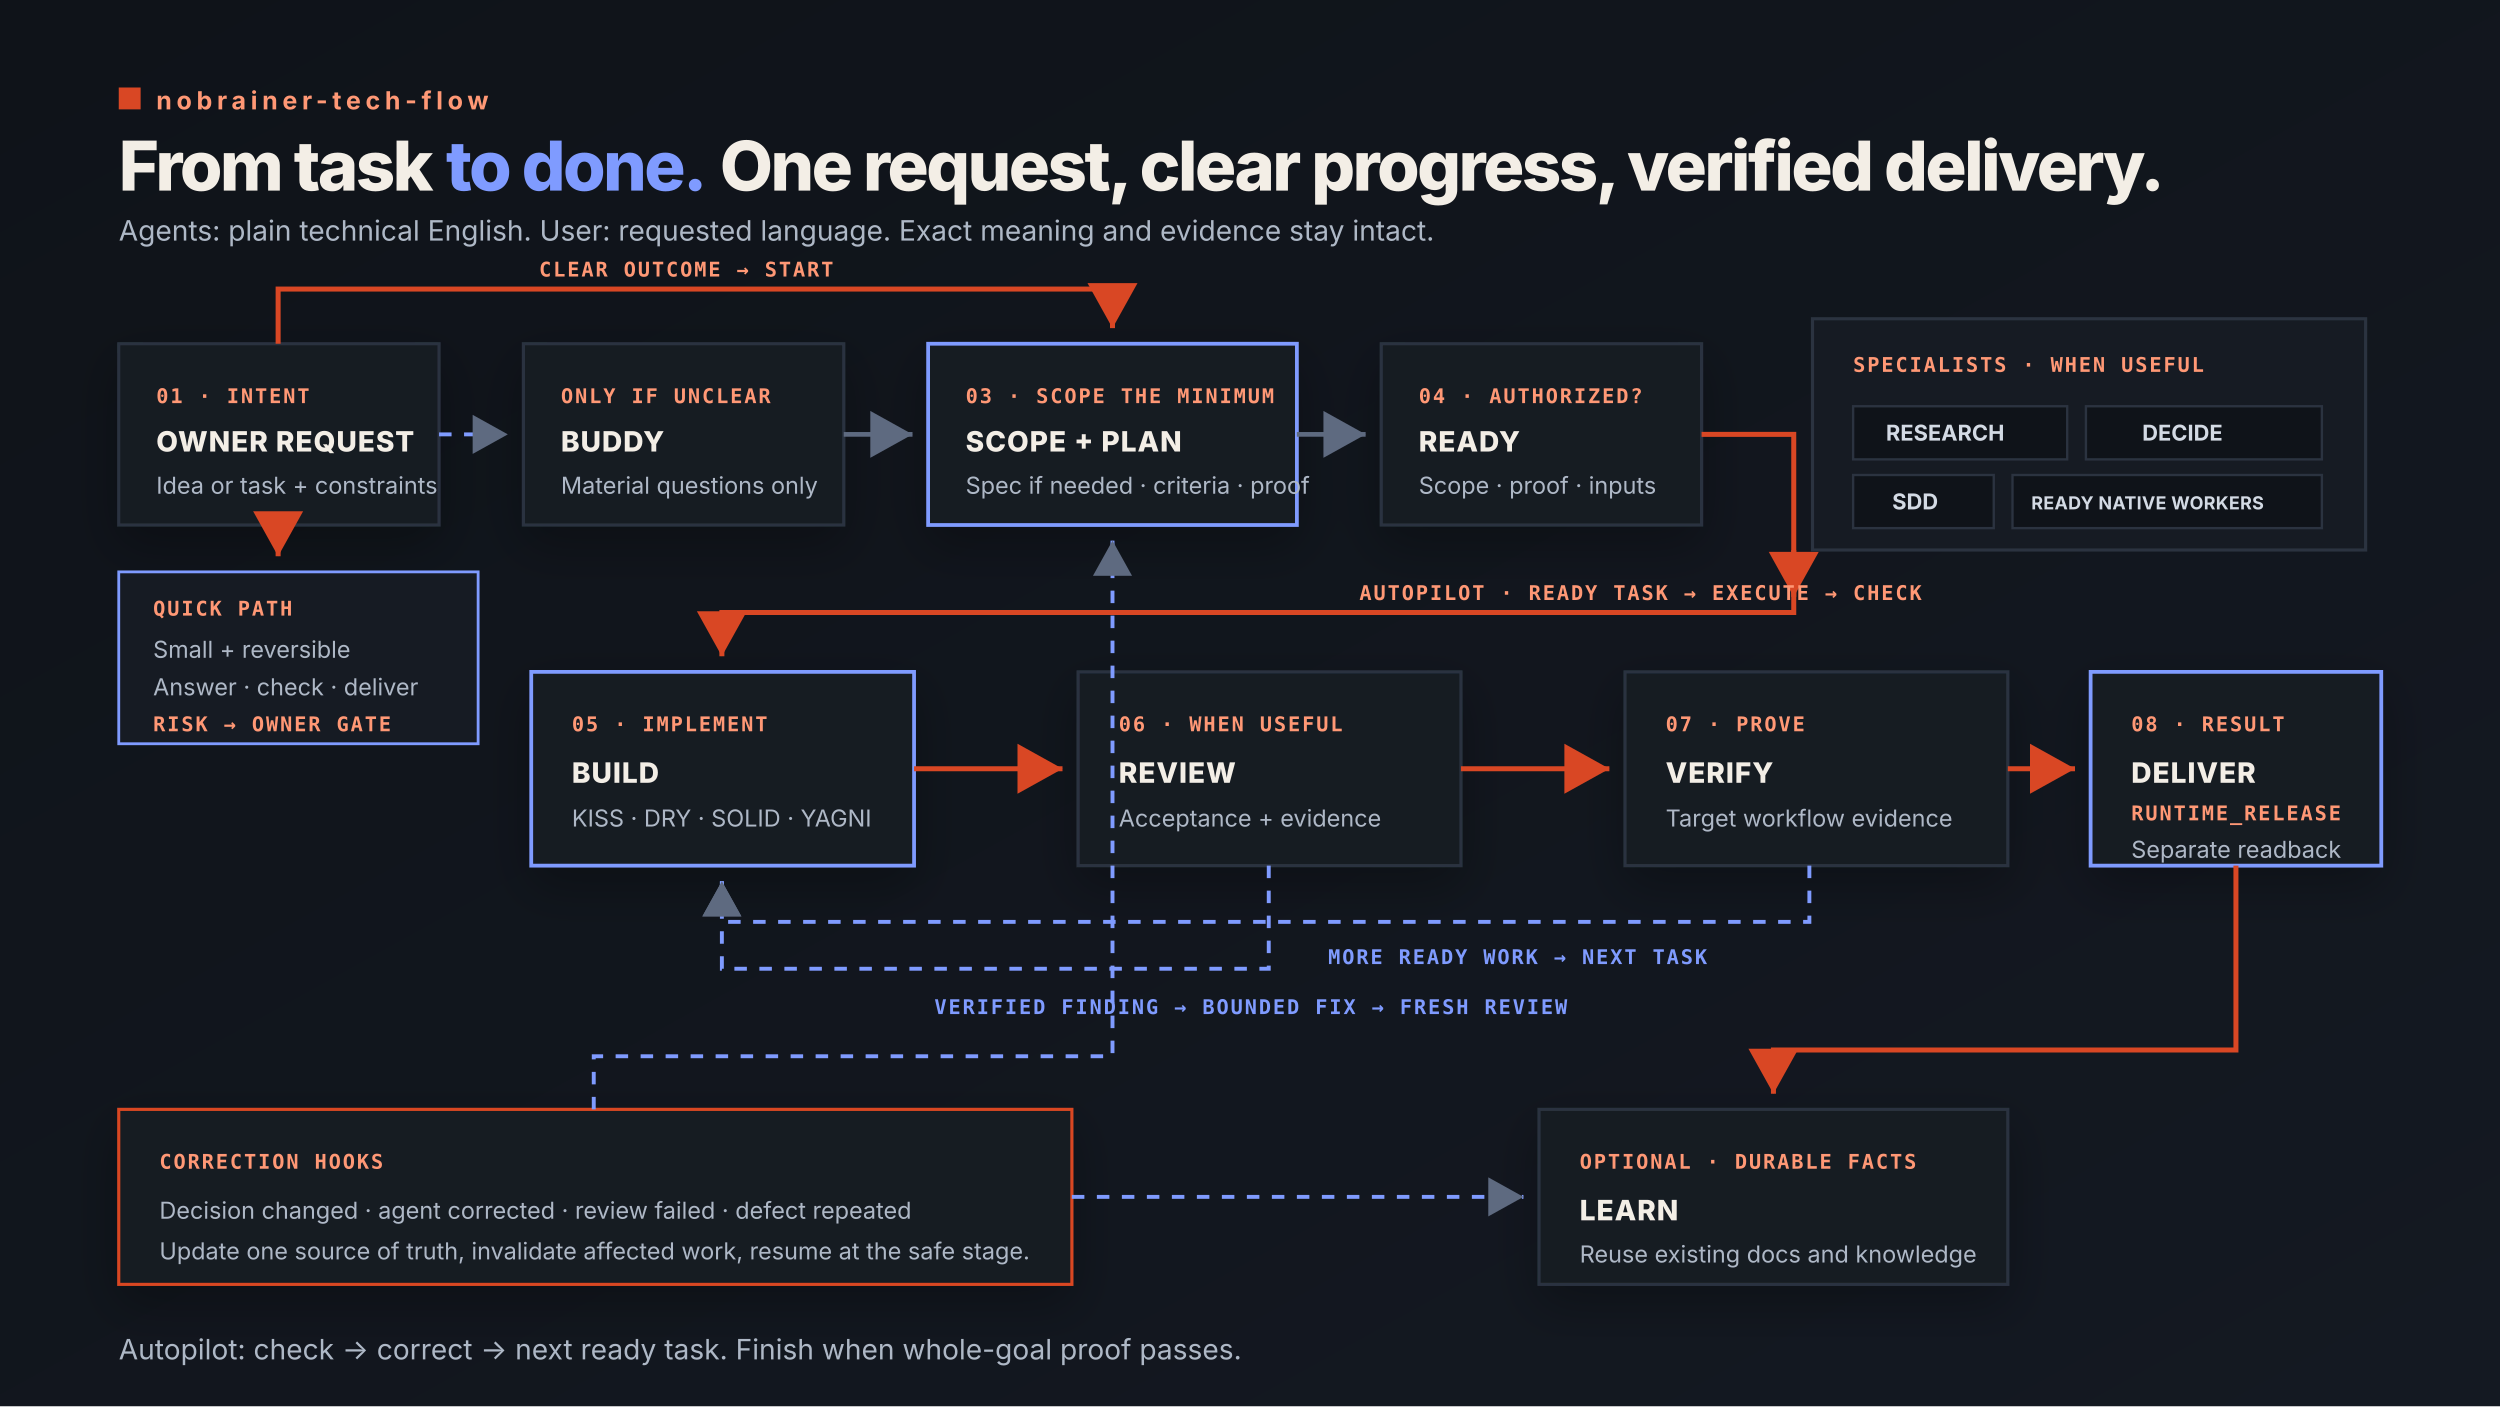
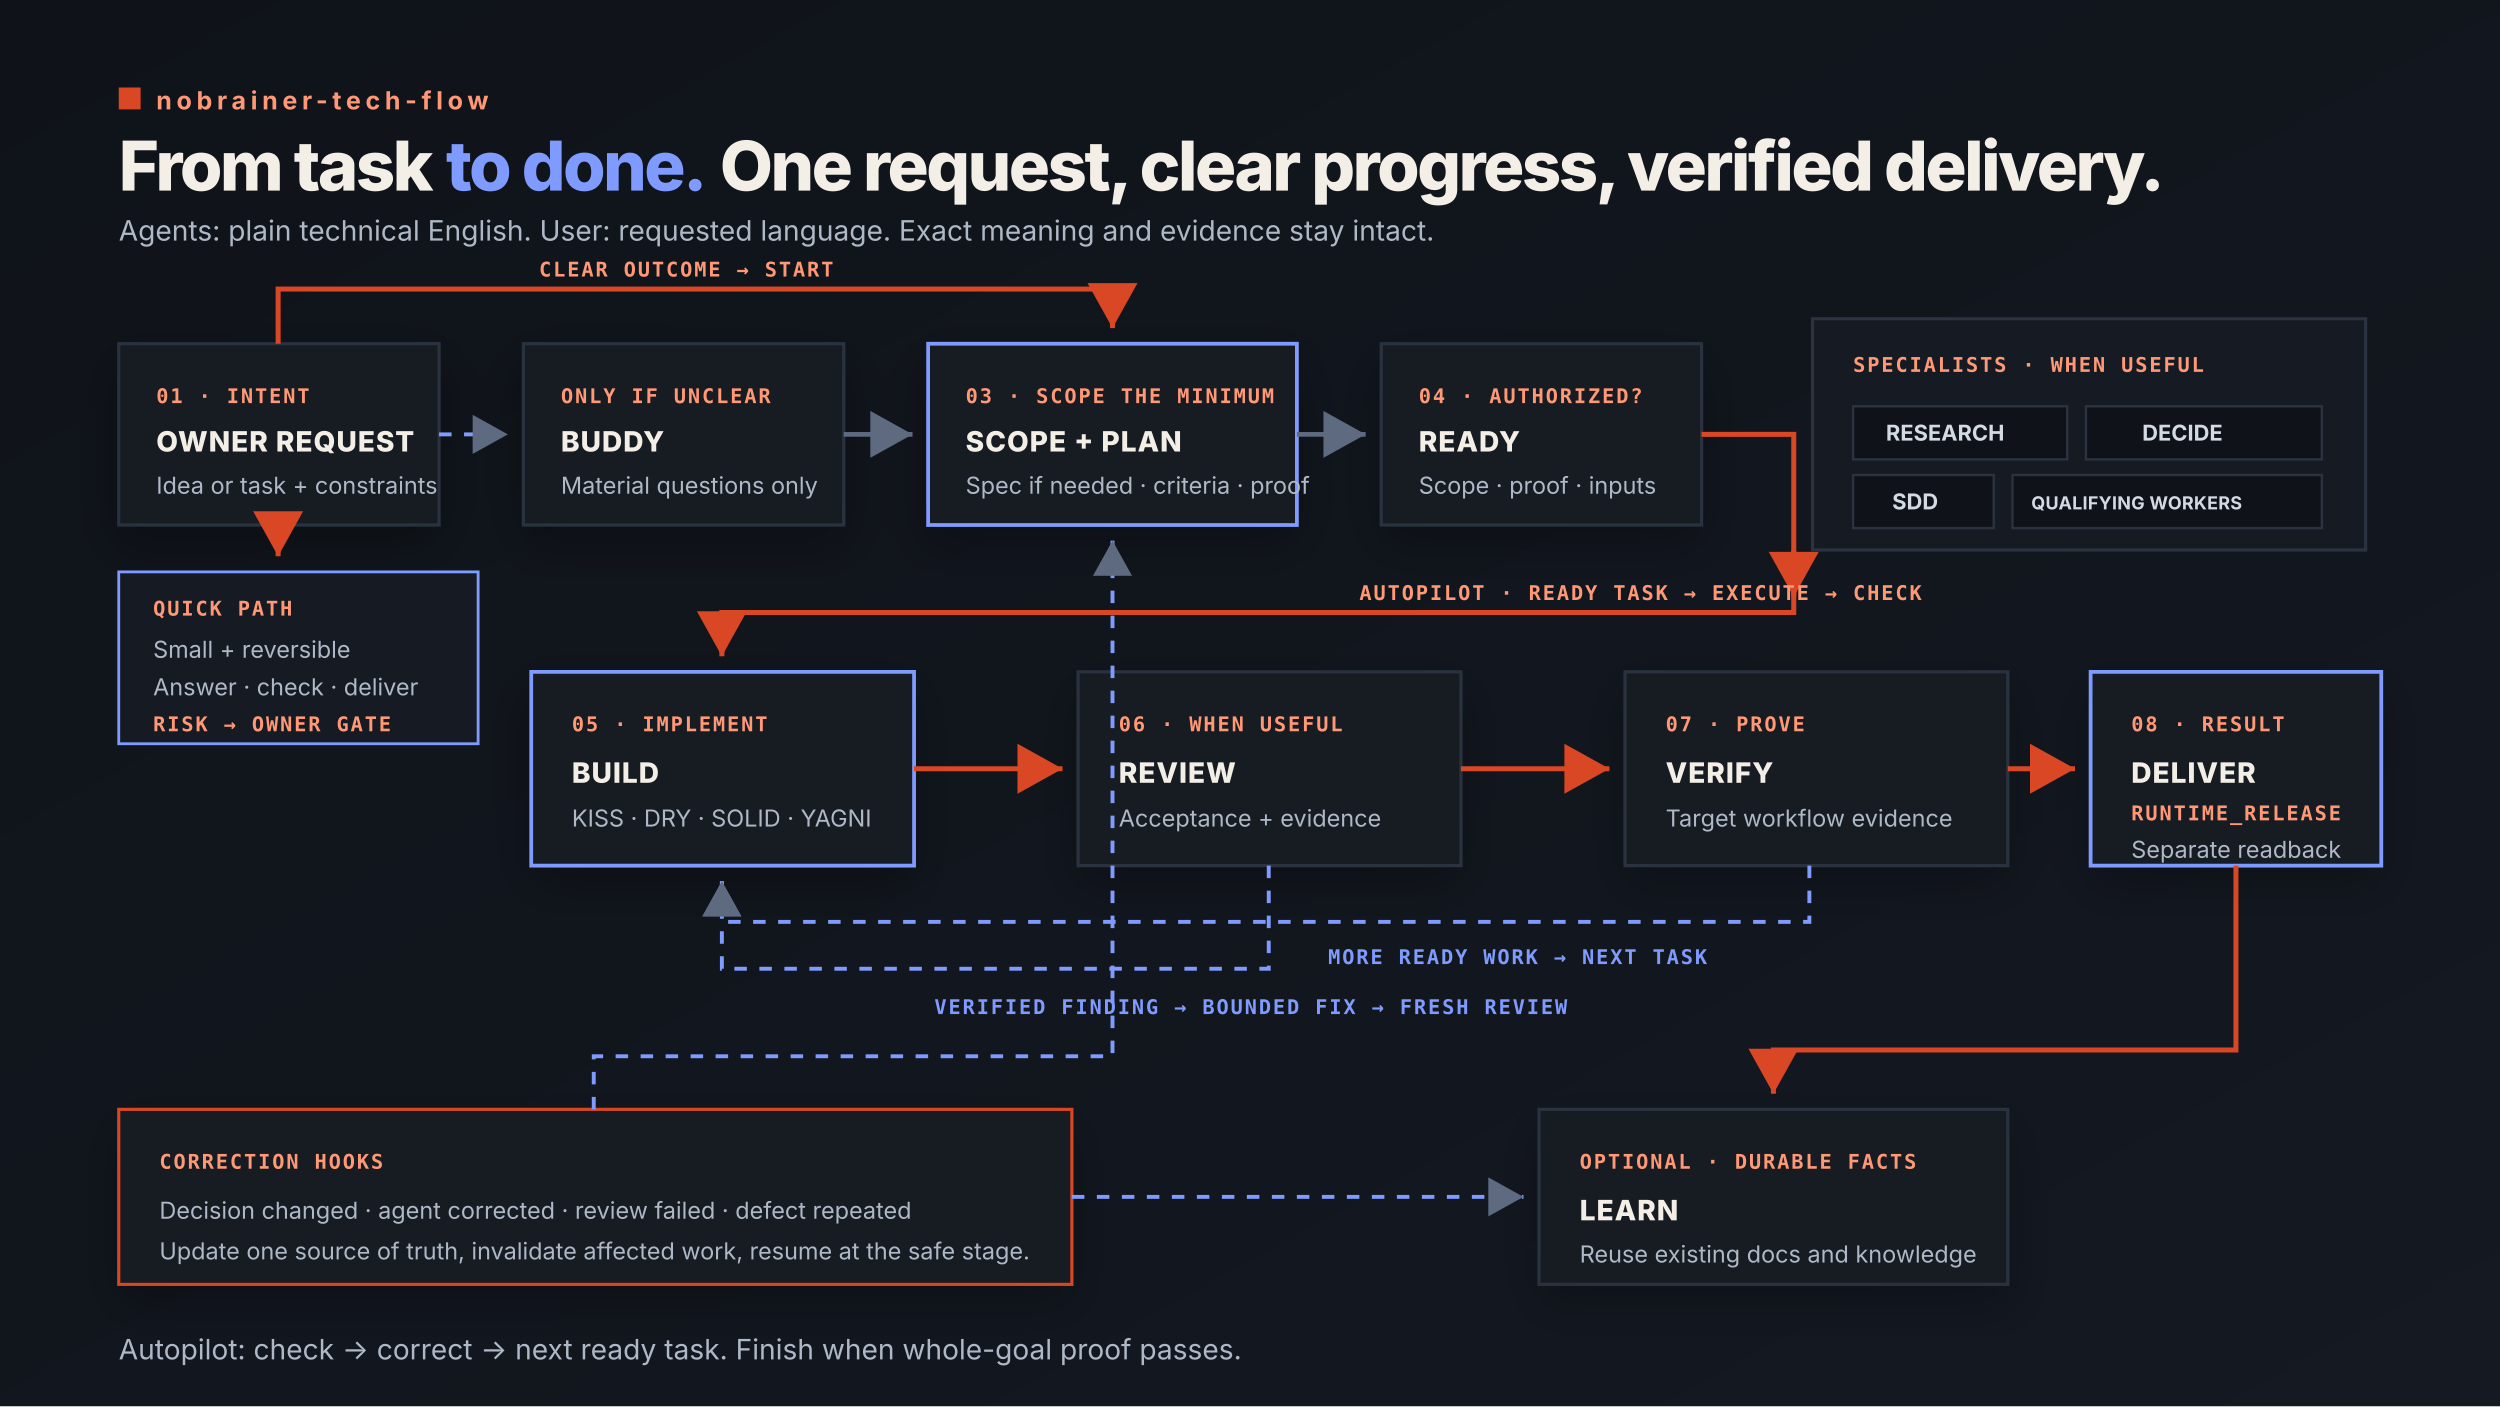
<svg xmlns="http://www.w3.org/2000/svg" viewBox="0 0 1600 900" role="img" aria-labelledby="title desc">
  <defs>
    <linearGradient id="background" x1="0" y1="0" x2="1" y2="1">
      <stop offset="0" stop-color="#0F1319" />
      <stop offset="1" stop-color="#141922" />
    </linearGradient>
    <linearGradient id="accent" x1="0" y1="0" x2="1" y2="1">
      <stop offset="0" stop-color="#D94724" />
      <stop offset="1" stop-color="#2948B8" />
    </linearGradient>
    <filter id="soft-shadow" x="-30%" y="-30%" width="160%" height="160%">
      <feDropShadow dx="0" dy="12" stdDeviation="16" flood-color="#000" flood-opacity=".28" />
    </filter>
    <marker id="arrow" markerWidth="12" markerHeight="12" refX="10" refY="6" orient="auto">
      <path d="M1 1l9 5-9 5z" fill="#5E6A80" />
    </marker>
    <marker id="arrow-accent" markerWidth="12" markerHeight="12" refX="10" refY="6" orient="auto">
      <path d="M1 1l9 5-9 5z" fill="#D94724" />
    </marker>
    <style>
      text{font-family:Inter,ui-sans-serif,system-ui,-apple-system,BlinkMacSystemFont,"Segoe UI",sans-serif}
      .eyebrow{font-size:16px;font-weight:700;letter-spacing:3px;fill:#FF9875}
      .headline{font-size:44px;font-weight:800;letter-spacing:-1.6px;fill:#F3EEE6}
      .headline .accent{fill:#7F9BFF}
      .subtitle{font-size:18px;fill:#AEB8C6}
      .node{fill:#161B23;stroke:#2B3340;stroke-width:2}
      .node-accent{fill:#161B23;stroke:#7F9BFF;stroke-width:2.4}
      .node-title{font-size:18px;font-weight:800;letter-spacing:.6px;fill:#F3EEE6}
      .node-copy{font-size:15px;fill:#AEB8C6}
      .tiny{font-size:13px;font-weight:700;letter-spacing:1.2px;fill:#FF9875;font-family:ui-monospace,SFMono-Regular,Menlo,monospace}
      .flow{fill:none;stroke:#5E6A80;stroke-width:3;marker-end:url(#arrow)}
      .flow-accent{fill:none;stroke:#D94724;stroke-width:3.2;marker-end:url(#arrow-accent)}
      .flow-dashed{fill:none;stroke:#7F9BFF;stroke-width:2.5;stroke-dasharray:8 8;marker-end:url(#arrow)}
      .chip{fill:#0F1319;stroke:#2B3340;stroke-width:1.5}
      .chip-text{font-size:14px;font-weight:700;fill:#D3DAE4}
      .chip-text-small{font-size:11.5px;font-weight:750;letter-spacing:.15px;fill:#D3DAE4}
    </style>
  </defs>
  <rect width="1600" height="900" rx="0" fill="url(#background)" />
  <rect x="76" y="56" width="14" height="14" fill="#D94724" />
  <text x="100" y="70" class="eyebrow">nobrainer-tech-flow</text>
  <text x="76" y="122" class="headline">From task <tspan class="accent">to done.</tspan> One request, clear progress, verified delivery.</text>
  <text x="76" y="154" class="subtitle">Agents: plain technical English. User: requested language. Exact meaning and evidence stay intact.</text>
  <g filter="url(#soft-shadow)">
    <rect x="76" y="220" width="205" height="116" rx="0" class="node" />
    <text x="100" y="258" class="tiny">01 · INTENT</text>
    <text x="100" y="289" class="node-title">OWNER REQUEST</text>
    <text x="100" y="316" class="node-copy">Idea or task + constraints</text>
    <rect x="335" y="220" width="205" height="116" rx="0" class="node" />
    <text x="359" y="258" class="tiny">ONLY IF UNCLEAR</text>
    <text x="359" y="289" class="node-title">BUDDY</text>
    <text x="359" y="316" class="node-copy">Material questions only</text>
    <rect x="594" y="220" width="236" height="116" rx="0" class="node-accent" />
    <text x="618" y="258" class="tiny">03 · SCOPE THE MINIMUM</text>
    <text x="618" y="289" class="node-title">SCOPE + PLAN</text>
    <text x="618" y="316" class="node-copy">Spec if needed · criteria · proof</text>
    <rect x="884" y="220" width="205" height="116" rx="0" class="node" />
    <text x="908" y="258" class="tiny">04 · AUTHORIZED?</text>
    <text x="908" y="289" class="node-title">READY</text>
    <text x="908" y="316" class="node-copy">Scope · proof · inputs</text>
  </g>
  <path d="M281 278H325" class="flow-dashed" />
  <path d="M178 220V185H712V210" class="flow-accent" />
  <text x="345" y="177" class="tiny">CLEAR OUTCOME → START</text>
  <path d="M540 278H584" class="flow" />
  <path d="M830 278H874" class="flow" />
  <path d="M1089 278H1148V382" class="flow-accent" />
  <g>
    <rect x="1160" y="204" width="354" height="148" rx="0" fill="#161B23" stroke="#2B3340" stroke-width="2" />
    <text x="1186" y="238" class="tiny">SPECIALISTS · WHEN USEFUL</text>
    <rect x="1186" y="260" width="137" height="34" rx="0" class="chip" />
    <text x="1207" y="282" class="chip-text">RESEARCH</text>
    <rect x="1335" y="260" width="151" height="34" rx="0" class="chip" />
    <text x="1371" y="282" class="chip-text">DECIDE</text>
    <rect x="1186" y="304" width="90" height="34" rx="0" class="chip" />
    <text x="1211" y="326" class="chip-text">SDD</text>
    <rect x="1288" y="304" width="198" height="34" rx="0" class="chip" />
-     <text x="1300" y="326" class="chip-text-small">READY NATIVE WORKERS</text>
+     <text x="1300" y="326" class="chip-text-small">QUALIFYING WORKERS</text>
  </g>
  <g filter="url(#soft-shadow)">
    <rect x="340" y="430" width="245" height="124" rx="0" class="node-accent" />
    <text x="366" y="468" class="tiny">05 · IMPLEMENT</text>
    <text x="366" y="501" class="node-title">BUILD</text>
    <text x="366" y="529" class="node-copy">KISS · DRY · SOLID · YAGNI</text>
    <rect x="690" y="430" width="245" height="124" rx="0" class="node" />
    <text x="716" y="468" class="tiny">06 · WHEN USEFUL</text>
    <text x="716" y="501" class="node-title">REVIEW</text>
    <text x="716" y="529" class="node-copy">Acceptance + evidence</text>
    <rect x="1040" y="430" width="245" height="124" rx="0" class="node" />
    <text x="1066" y="468" class="tiny">07 · PROVE</text>
    <text x="1066" y="501" class="node-title">VERIFY</text>
    <text x="1066" y="529" class="node-copy">Target workflow evidence</text>
    <rect x="1338" y="430" width="186" height="124" rx="0" class="node-accent" />
    <text x="1364" y="468" class="tiny">08 · RESULT</text>
    <text x="1364" y="501" class="node-title">DELIVER</text>
    <text x="1364" y="525" class="tiny">RUNTIME_RELEASE</text>
    <text x="1364" y="549" class="node-copy">Separate readback</text>
  </g>
  <path d="M1148 352V392H462V420" class="flow-accent" />
  <text x="870" y="384" class="tiny">AUTOPILOT · READY TASK → EXECUTE → CHECK</text>
  <path d="M585 492H680" class="flow-accent" />
  <path d="M935 492H1030" class="flow-accent" />
  <path d="M1285 492H1328" class="flow-accent" />
  <g id="review-fix-loop">
    <path d="M812 554V620H462V564" class="flow-dashed" />
    <text x="598" y="649" class="tiny" style="fill:#7F9BFF">VERIFIED FINDING → BOUNDED FIX → FRESH REVIEW</text>
  </g>
  <g id="next-ready-loop">
    <path d="M1158 554V590H462V564" class="flow-dashed" />
    <text x="850" y="617" class="tiny" style="fill:#7F9BFF">MORE READY WORK → NEXT TASK</text>
  </g>
  <g filter="url(#soft-shadow)">
    <rect x="985" y="710" width="300" height="112" rx="0" class="node" />
    <text x="1011" y="748" class="tiny">OPTIONAL · DURABLE FACTS</text>
    <text x="1011" y="781" class="node-title">LEARN</text>
    <text x="1011" y="808" class="node-copy">Reuse existing docs and knowledge</text>
    <rect x="76" y="710" width="610" height="112" rx="0" fill="#161B23" stroke="#D94724" stroke-width="2" />
    <text x="102" y="748" class="tiny" style="fill:#FF9875">CORRECTION HOOKS</text>
    <text x="102" y="780" class="node-copy">Decision changed · agent corrected · review failed · defect repeated</text>
    <text x="102" y="806" class="node-copy">Update one source of truth, invalidate affected work, resume at the safe stage.</text>
  </g>
  <path d="M1431 554V672H1135V700" class="flow-accent" />
  <path d="M686 766H975" class="flow-dashed" />
  <path d="M380 710V676H712V346" class="flow-dashed" />
  <g>
    <rect x="76" y="366" width="230" height="110" rx="0" fill="#161B23" stroke="#7F9BFF" stroke-width="1.8" />
    <text x="98" y="394" class="tiny">QUICK PATH</text>
    <text x="98" y="421" class="node-copy">Small + reversible</text>
    <text x="98" y="445" class="node-copy">Answer · check · deliver</text>
    <text x="98" y="468" class="tiny" style="fill:#FF9875">RISK → OWNER GATE</text>
    <path d="M178 336V356" class="flow-accent" />
  </g>
  <text x="76" y="870" class="subtitle">Autopilot: check → correct → next ready task. Finish when whole-goal proof passes.</text>
</svg>
